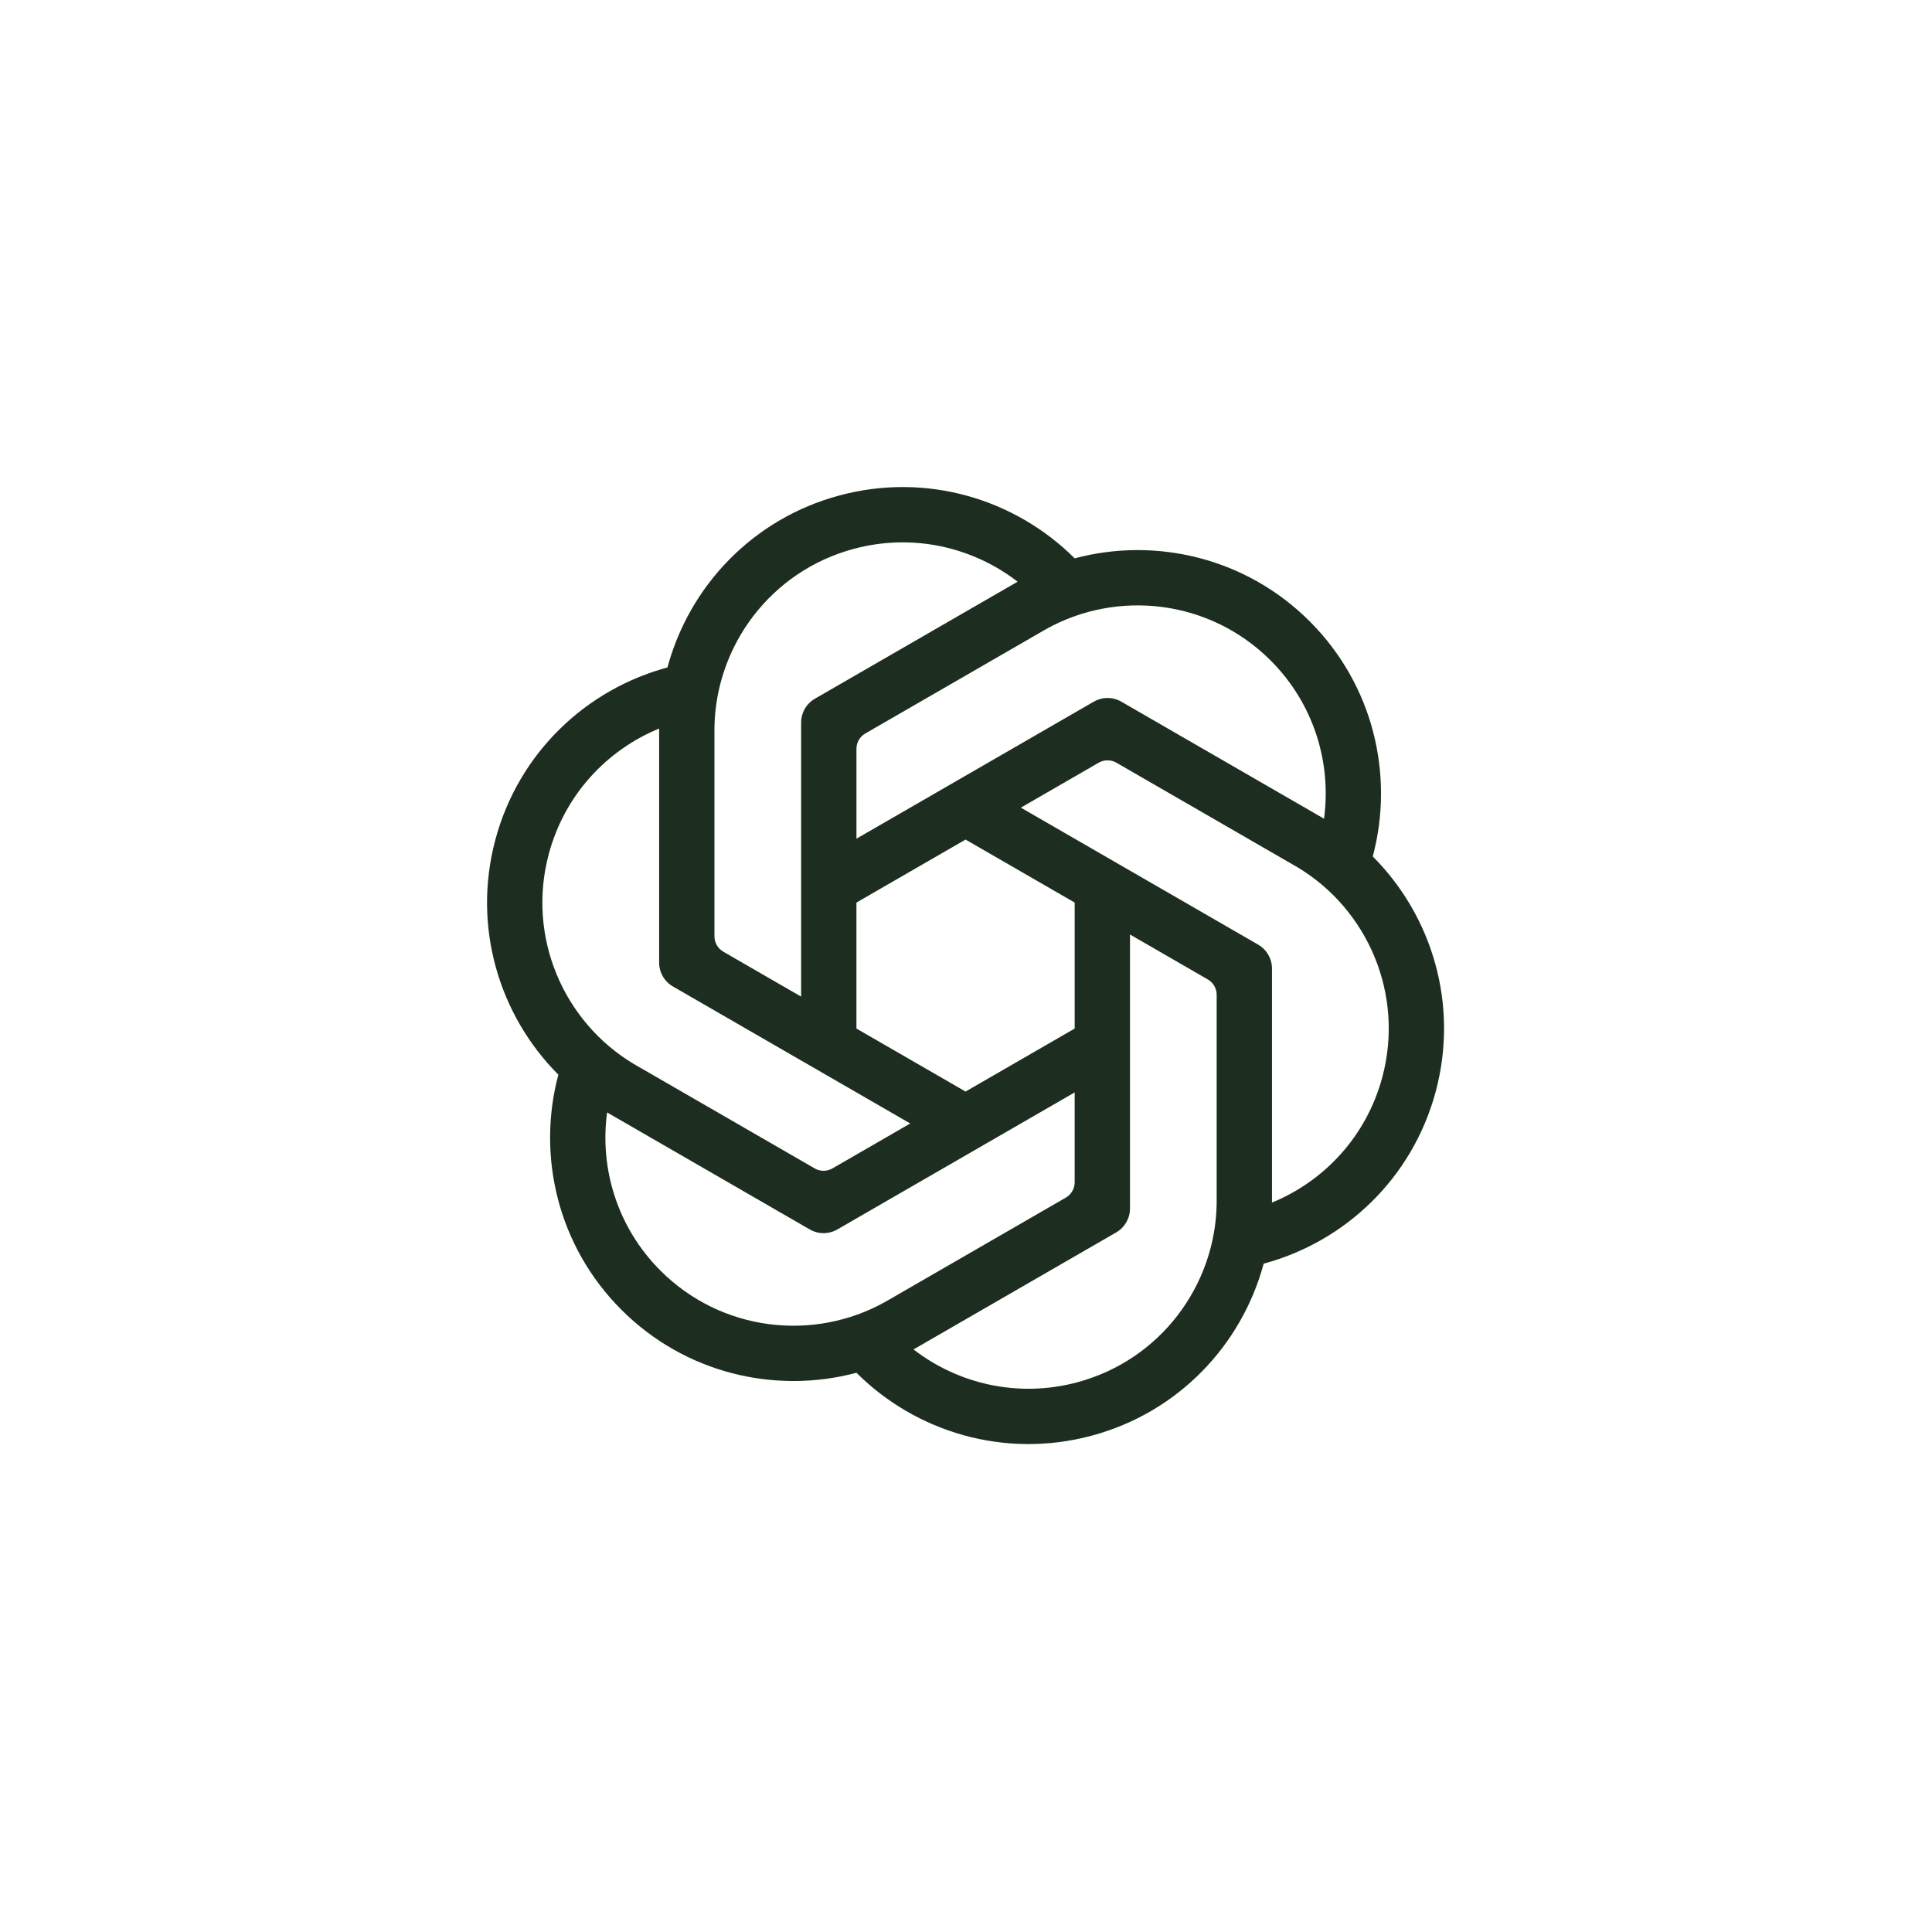
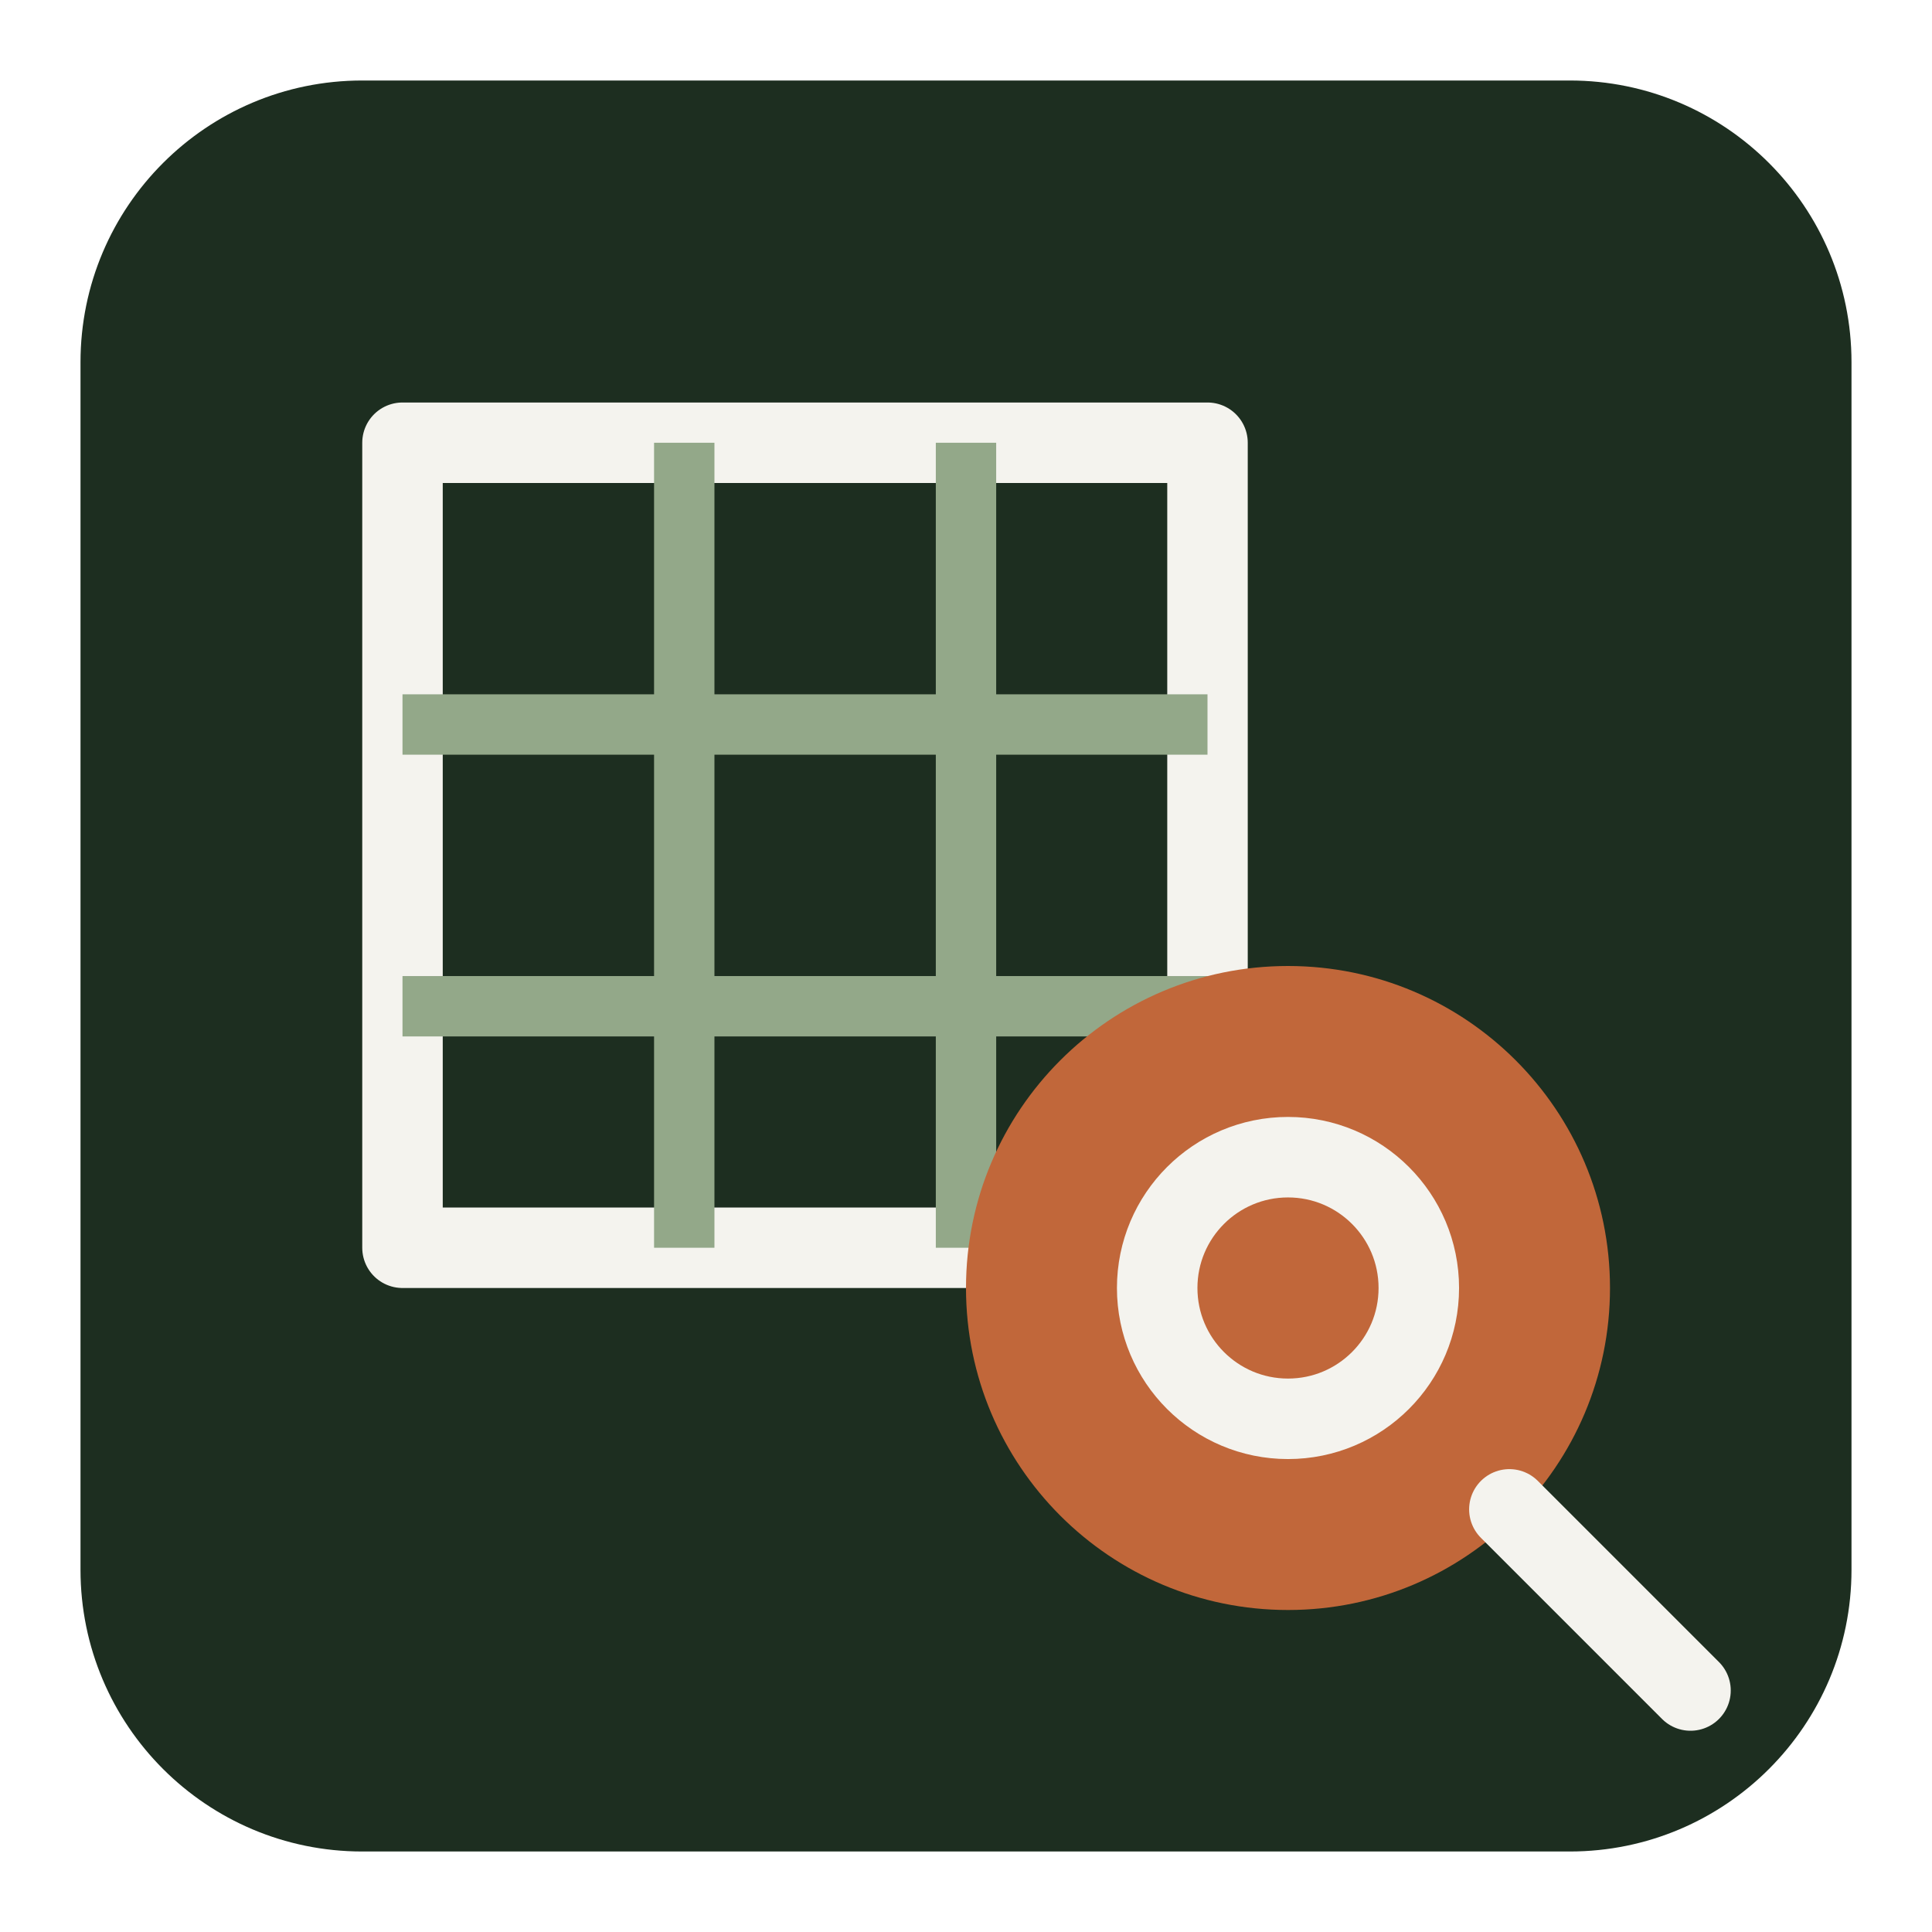
- <svg xmlns="http://www.w3.org/2000/svg" width="40" height="40" viewBox="0 0 716 716" fill="none">
-   <path d="M508.749 317.399C516.777 287.314 508.991 253.884 485.389 230.282C461.788 206.681 428.36 198.895 398.273 206.923C376.231 184.928 343.39 174.956 311.148 183.596C278.906 192.234 255.45 217.292 247.36 247.361C217.291 255.451 192.233 278.91 183.595 311.149C174.957 343.391 184.927 376.232 206.924 398.274C198.896 428.359 206.683 461.789 230.284 485.391C253.885 508.992 287.313 516.779 317.401 508.75C339.442 530.745 372.286 540.717 404.525 532.079C436.767 523.441 460.223 498.384 468.313 468.315C498.383 460.224 523.44 436.766 532.078 404.526C540.716 372.285 530.747 339.443 508.749 317.402V317.399ZM470.899 244.776C486.892 260.77 493.488 282.601 490.687 303.412L415.577 260.046C412.411 258.218 408.509 258.218 405.345 260.046L317.401 310.82V277.526C317.401 275.191 318.652 273.005 320.676 271.837L387.644 233.174C414.178 218.353 448.346 222.223 470.901 244.776H470.899ZM357.837 311.144L398.275 334.491V381.185L357.837 404.532L317.398 381.185V334.491L357.837 311.144ZM264.776 269.693C265.207 239.305 285.644 211.649 316.453 203.393C338.3 197.54 360.505 202.744 377.127 215.573L302.014 258.937C298.848 260.764 296.898 264.144 296.898 267.798V369.346L268.065 352.699C266.043 351.531 264.776 349.353 264.776 347.017V269.691V269.693ZM203.391 316.454C209.244 294.608 224.854 277.978 244.276 269.999V356.73C244.276 360.384 246.226 363.763 249.392 365.591L337.337 416.365L308.503 433.013C306.481 434.181 303.961 434.188 301.939 433.02L234.971 394.357C208.868 378.789 195.138 347.261 203.391 316.454ZM244.775 470.9C228.781 454.906 222.186 433.075 224.986 412.264L300.096 455.63C303.263 457.457 307.164 457.457 310.328 455.63L398.273 404.856V438.149C398.273 440.485 397.022 442.671 394.997 443.839L328.029 482.502C301.495 497.322 267.327 493.452 244.772 470.9H244.775ZM450.897 445.982C450.466 476.371 430.029 504.027 399.22 512.283C377.373 518.136 355.168 512.932 338.547 500.102L413.659 456.738C416.826 454.911 418.775 451.532 418.775 447.877V346.329L447.609 362.977C449.631 364.145 450.897 366.323 450.897 368.659V445.985V445.982ZM512.282 399.221C506.429 421.068 490.819 437.697 471.397 445.676V358.946C471.397 355.292 469.448 351.912 466.281 350.085L378.336 299.311L407.17 282.663C409.192 281.495 411.712 281.487 413.734 282.655L480.702 321.318C506.805 336.887 520.536 368.415 512.282 399.221Z" fill="#1D2E20" />
+ <svg xmlns="http://www.w3.org/2000/svg" width="48" height="48" viewBox="0 0 48 48" fill="none">
+   <rect x="2" y="2" width="44" height="44" rx="7" fill="#1D2E20" />
+   <path d="M10 11H30V31H10V11Z" stroke="#F4F3EE" stroke-width="2" stroke-linejoin="round" />
+   <path d="M10 18H30M10 25H30M17 11V31M24 11V31" stroke="#93A889" stroke-width="1.5" />
+   <circle cx="32" cy="32" r="8" fill="#C1673A" />
+   <circle cx="32" cy="32" r="3.25" stroke="#F4F3EE" stroke-width="2" />
+   <path d="M37.5 37.5L42 42" stroke="#F4F3EE" stroke-width="2" stroke-linecap="round" />
</svg>
